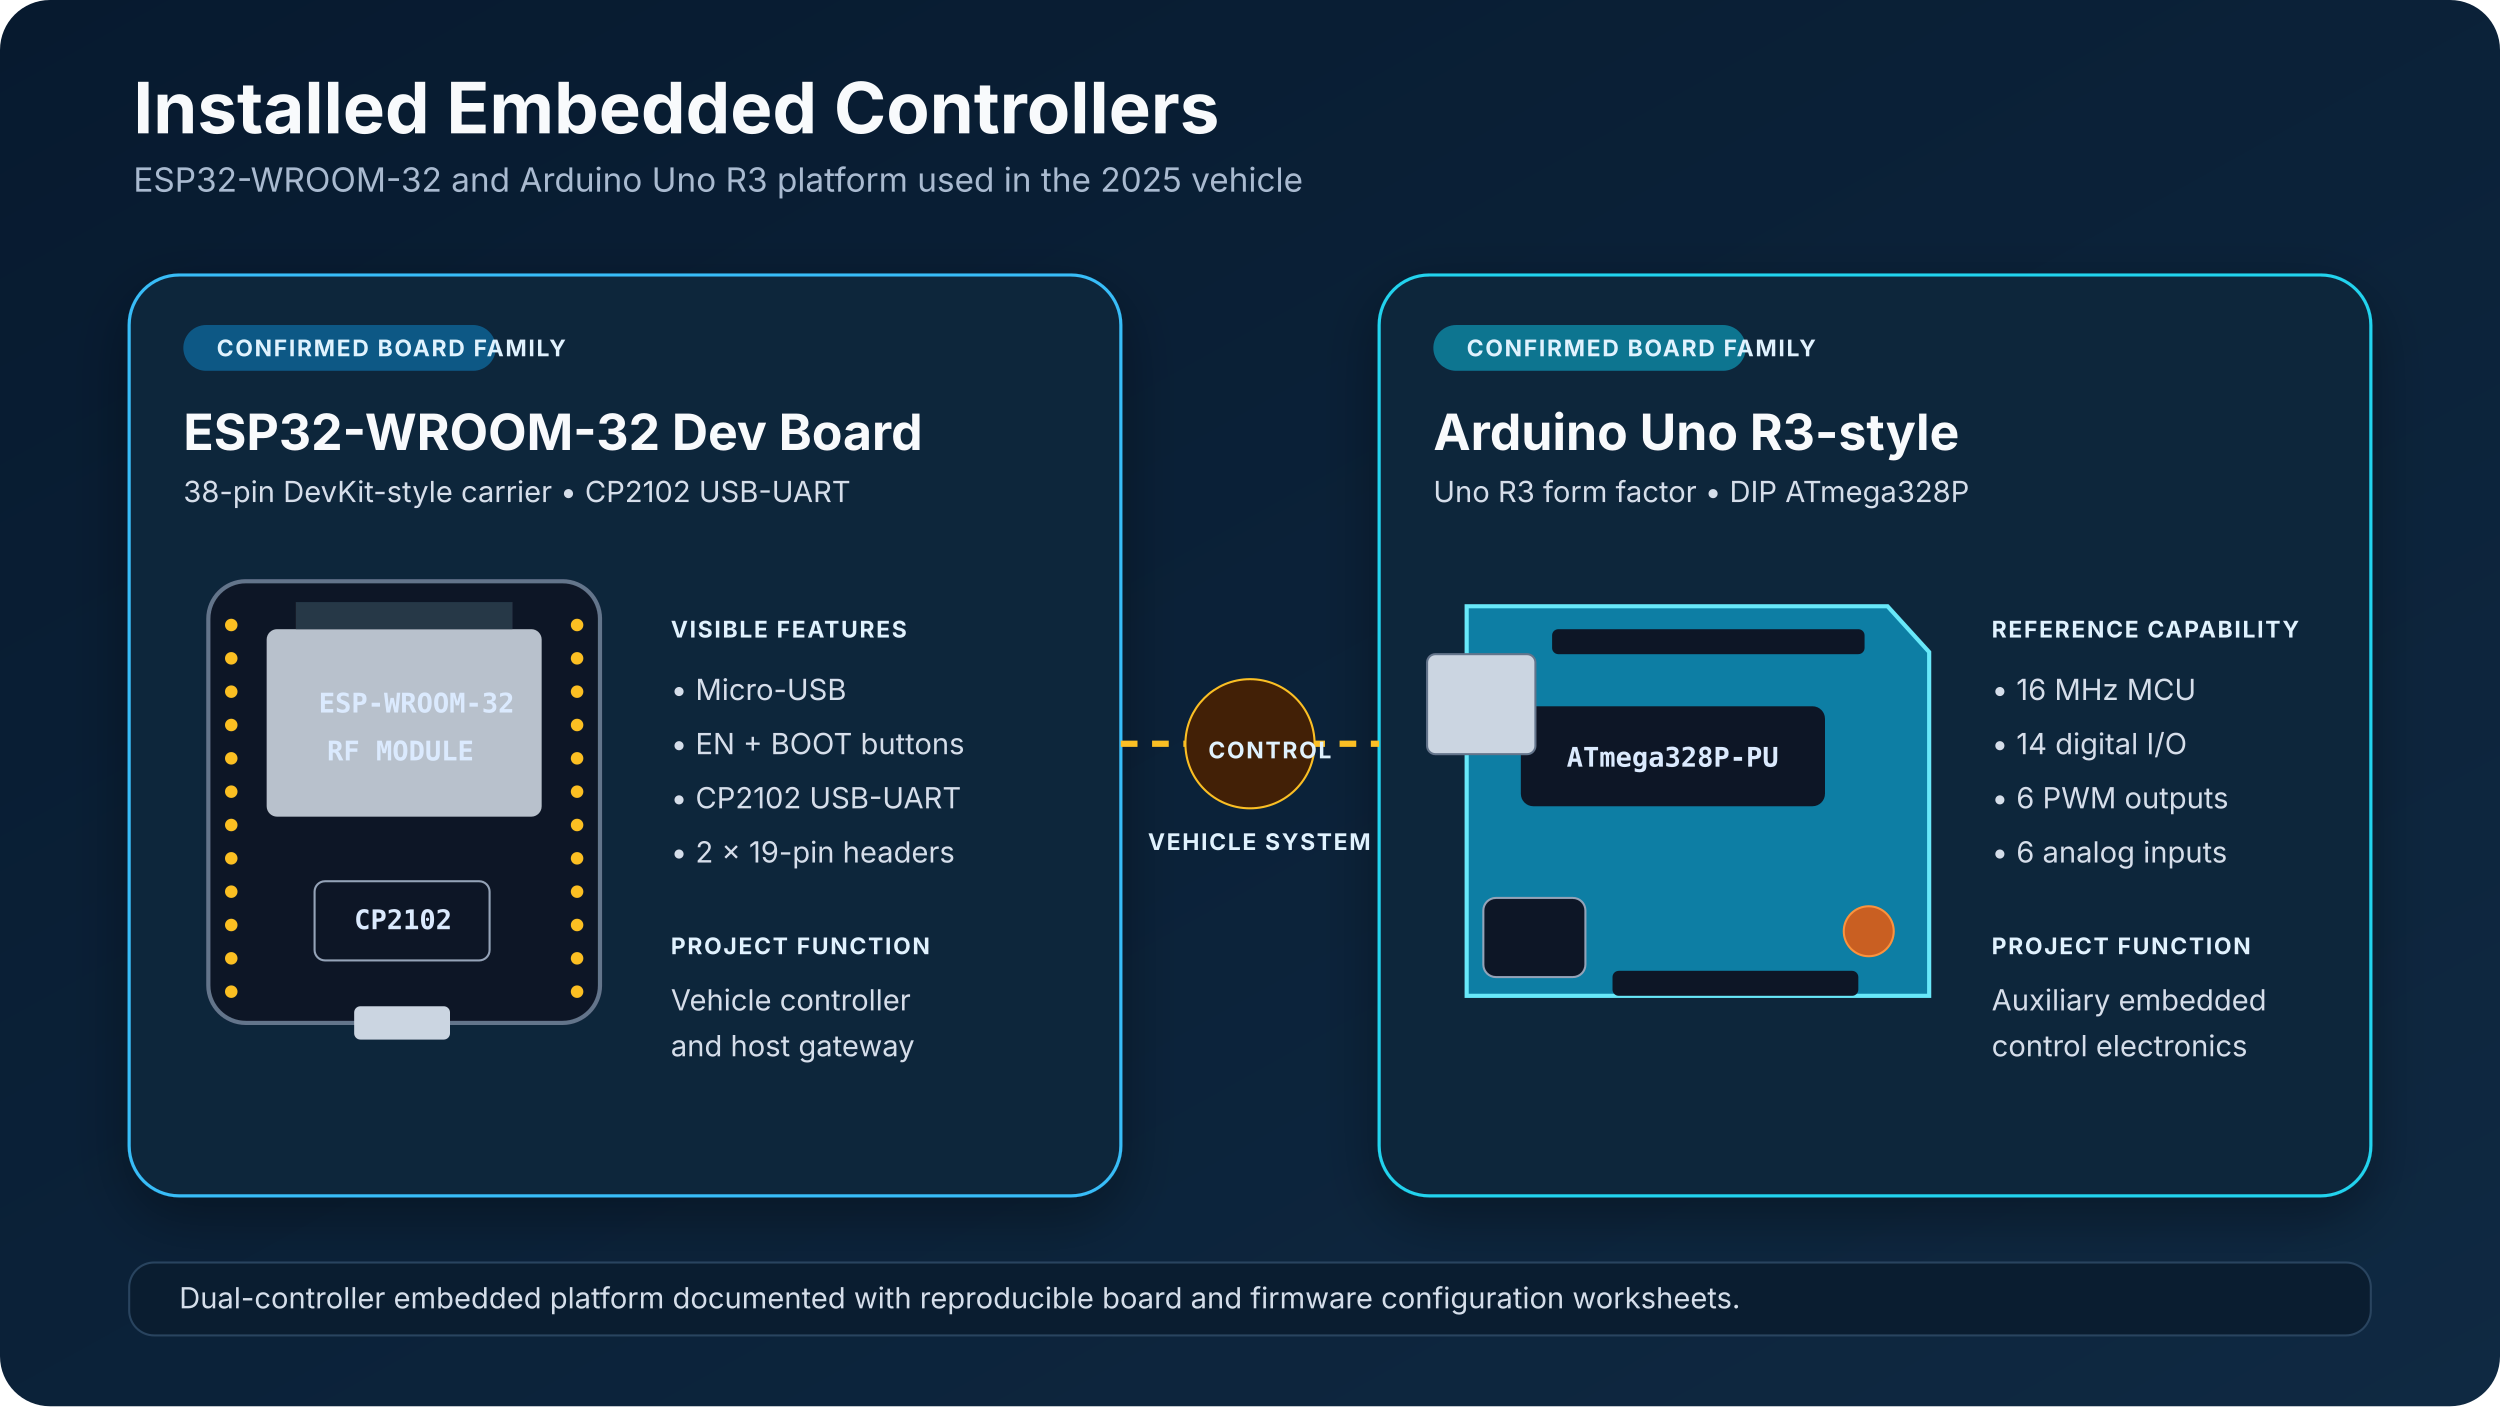
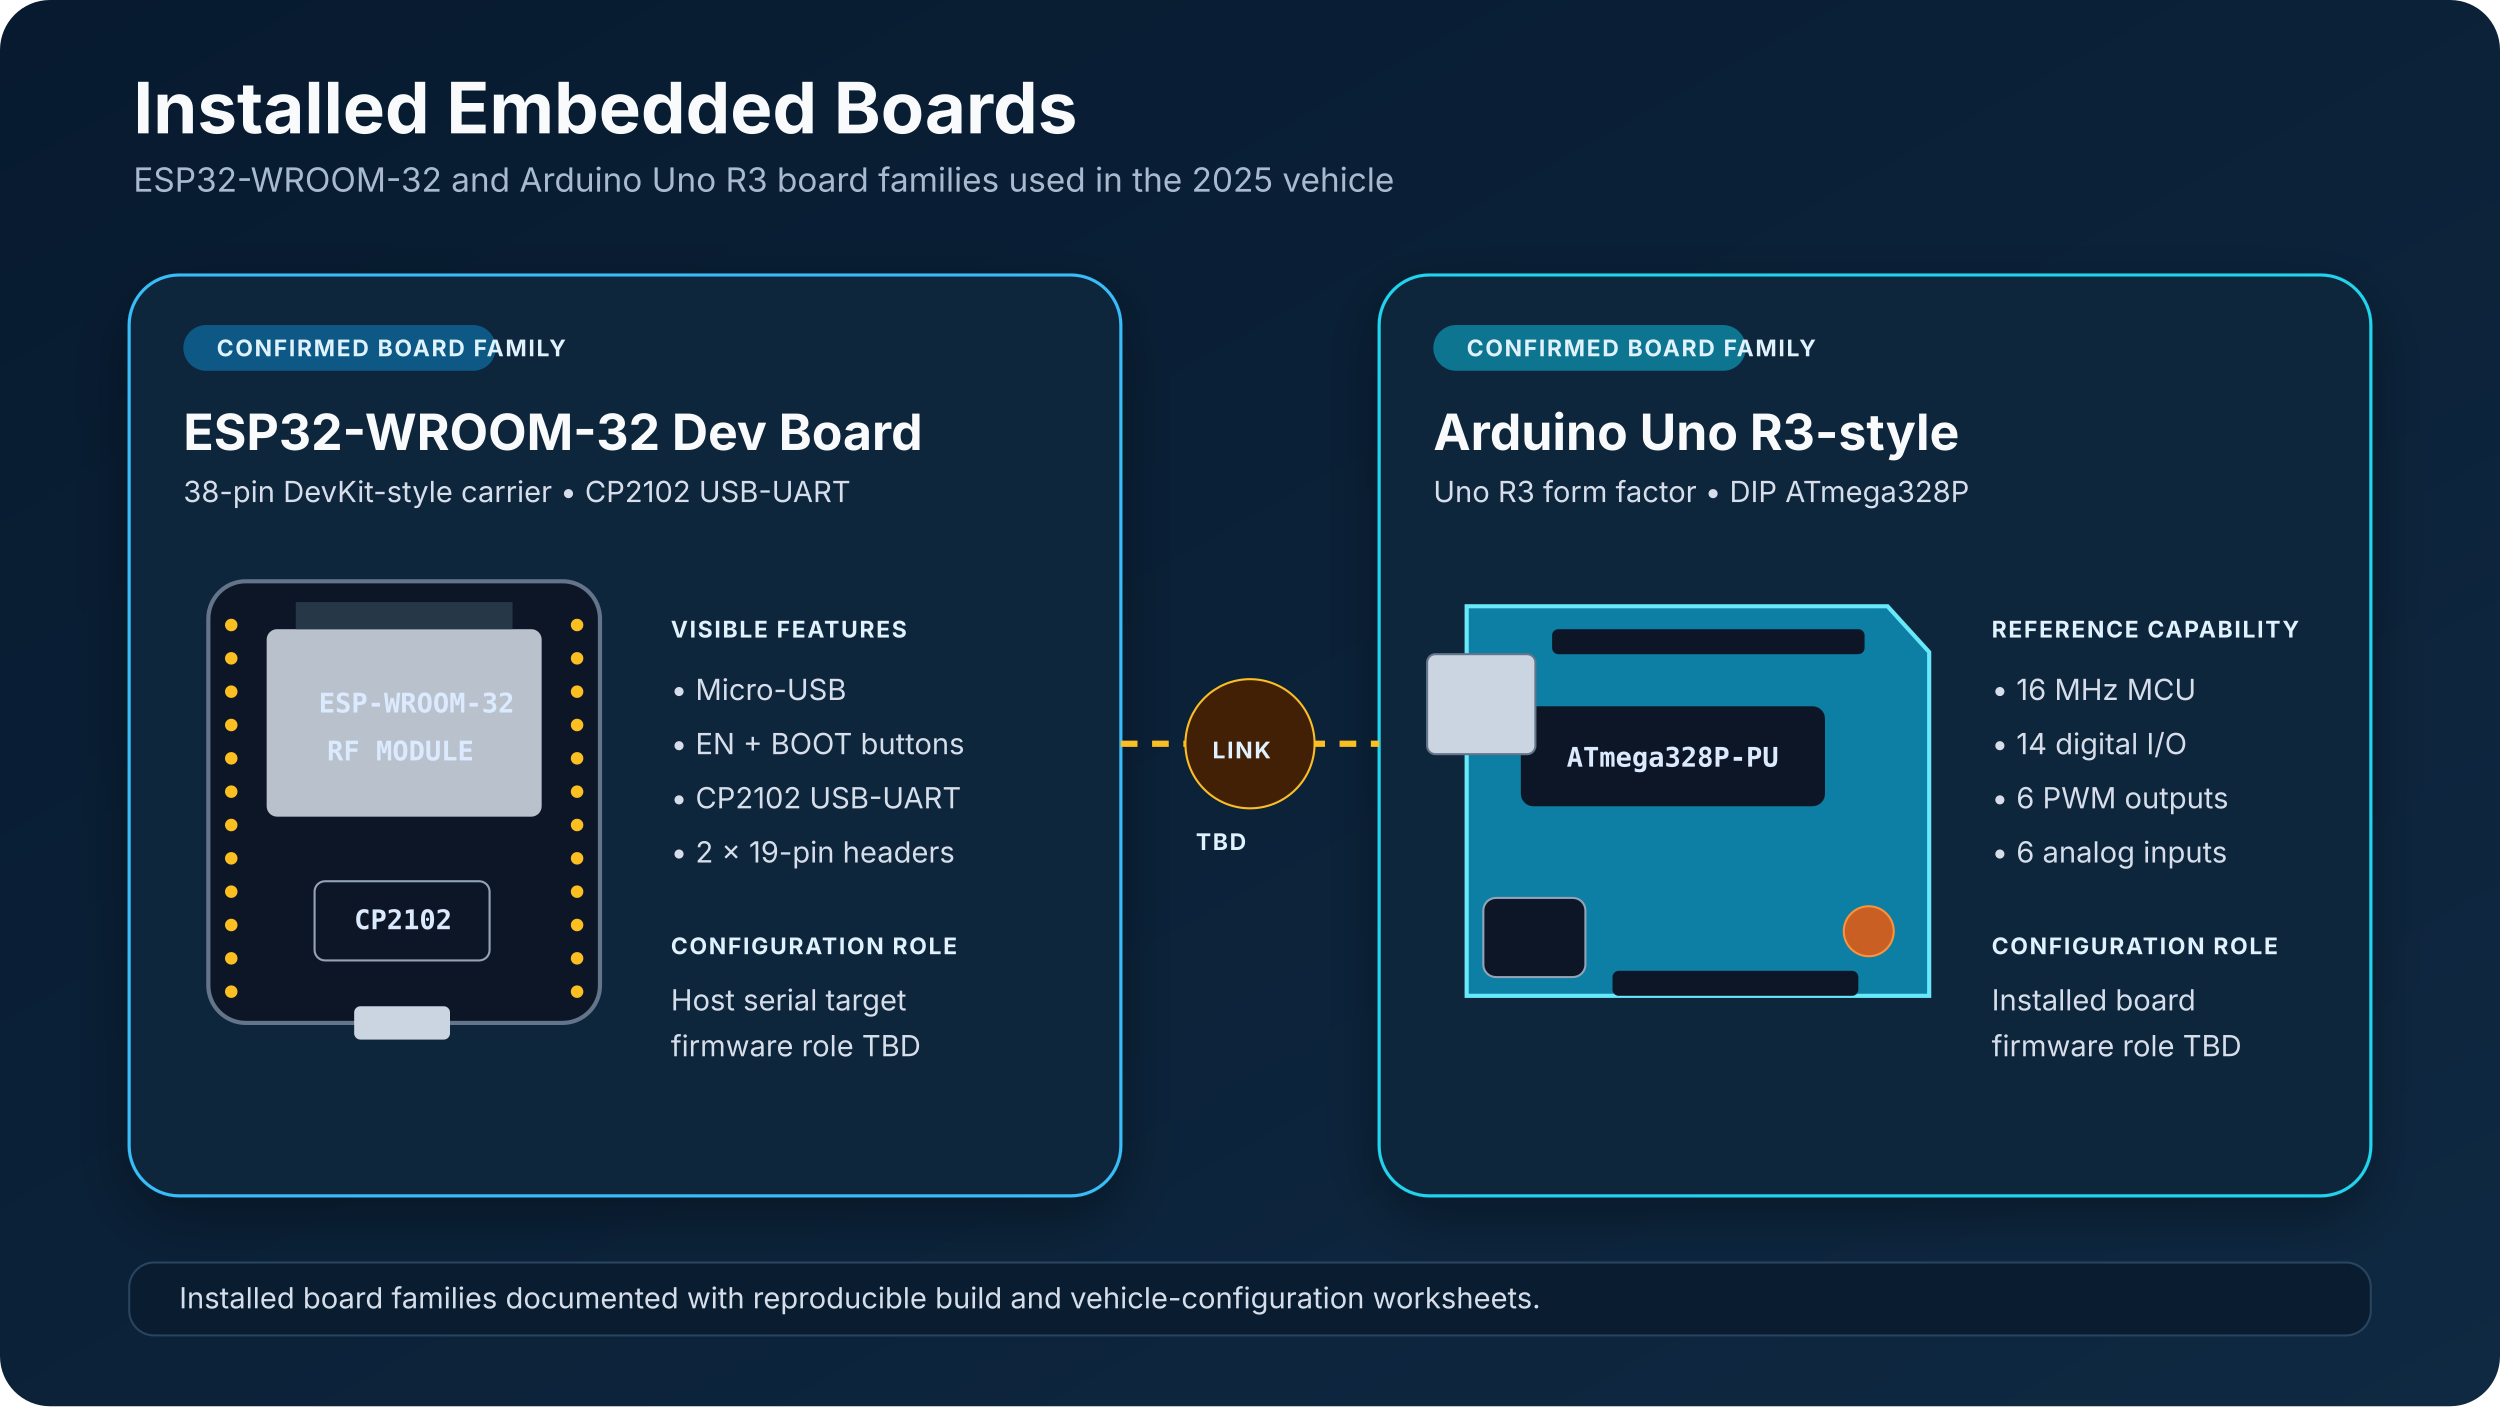
<svg xmlns="http://www.w3.org/2000/svg" width="1200" height="675" viewBox="0 0 1200 675" role="img" aria-labelledby="title desc">
  <defs>
    <linearGradient id="bg" x1="0" y1="0" x2="1" y2="1">
      <stop offset="0" stop-color="#071a2f" />
      <stop offset="1" stop-color="#0f2942" />
    </linearGradient>
    <filter id="shadow">
      <feDropShadow dx="0" dy="10" stdDeviation="14" flood-opacity="0.35" />
    </filter>
    <style>
      .title { font: 700 34px Inter,Segoe UI,Arial,sans-serif; fill: #f8fafc; }
      .subtitle { font: 400 16px Inter,Segoe UI,Arial,sans-serif; fill: #a9bad0; }
      .cardtitle { font: 700 24px Inter,Segoe UI,Arial,sans-serif; fill: #f8fafc; }
      .body { font: 400 14px Inter,Segoe UI,Arial,sans-serif; fill: #d5deea; }
      .small { font: 700 11px Inter,Segoe UI,Arial,sans-serif; letter-spacing: .8px; fill: #e0f2fe; }
      .chip { font: 700 13px Consolas,monospace; fill: #dbeafe; }
    </style>
  </defs>
  <rect width="1200" height="675" rx="24" fill="url(#bg)" />
-   <text x="64" y="64" class="title">Installed Embedded Controllers</text>
-   <text x="64" y="92" class="subtitle">ESP32-WROOM-32 and Arduino Uno R3 platform used in the 2025 vehicle</text>
+   <text x="64" y="64" class="title">Installed Embedded Boards</text>
+   <text x="64" y="92" class="subtitle">ESP32-WROOM-32 and Arduino Uno R3 board families used in the 2025 vehicle</text>
  <g filter="url(#shadow)">
    <rect x="62" y="132" width="476" height="442" rx="24" fill="#10253b" stroke="#38bdf8" stroke-width="1.5" />
    <rect x="88" y="156" width="150" height="22" rx="11" fill="#075985" />
    <text x="104" y="171" class="small">CONFIRMED BOARD FAMILY</text>
    <text x="88" y="216" class="cardtitle">ESP32-WROOM-32 Dev Board</text>
    <text x="88" y="241" class="body">38-pin DevKit-style carrier • CP2102 USB-UART</text>
    <rect x="100" y="279" width="188" height="212" rx="18" fill="#101827" stroke="#64748b" stroke-width="2" />
    <rect x="128" y="302" width="132" height="90" rx="5" fill="#b8c1cc" />
    <path d="M142 302v-13h104v13" fill="#263747" />
    <text x="153" y="342" class="chip" fill="#1e293b">ESP-WROOM-32</text>
    <text x="157" y="365" class="chip" fill="#334155">RF MODULE</text>
    <rect x="151" y="423" width="84" height="38" rx="5" fill="#111827" stroke="#94a3b8" />
    <text x="170" y="446" class="chip">CP2102</text>
    <rect x="170" y="483" width="46" height="16" rx="3" fill="#cbd5e1" />
    <g fill="#fbbf24">
      <circle cx="111" cy="300" r="3" />
      <circle cx="111" cy="316" r="3" />
      <circle cx="111" cy="332" r="3" />
      <circle cx="111" cy="348" r="3" />
      <circle cx="111" cy="364" r="3" />
      <circle cx="111" cy="380" r="3" />
      <circle cx="111" cy="396" r="3" />
      <circle cx="111" cy="412" r="3" />
      <circle cx="111" cy="428" r="3" />
      <circle cx="111" cy="444" r="3" />
      <circle cx="111" cy="460" r="3" />
      <circle cx="111" cy="476" r="3" />
      <circle cx="277" cy="300" r="3" />
      <circle cx="277" cy="316" r="3" />
      <circle cx="277" cy="332" r="3" />
      <circle cx="277" cy="348" r="3" />
      <circle cx="277" cy="364" r="3" />
      <circle cx="277" cy="380" r="3" />
      <circle cx="277" cy="396" r="3" />
      <circle cx="277" cy="412" r="3" />
      <circle cx="277" cy="428" r="3" />
      <circle cx="277" cy="444" r="3" />
      <circle cx="277" cy="460" r="3" />
      <circle cx="277" cy="476" r="3" />
    </g>
    <text x="322" y="306" class="small">VISIBLE FEATURES</text>
    <text x="322" y="336" class="body">• Micro-USB</text>
    <text x="322" y="362" class="body">• EN + BOOT buttons</text>
    <text x="322" y="388" class="body">• CP2102 USB-UART</text>
    <text x="322" y="414" class="body">• 2 × 19-pin headers</text>
-     <text x="322" y="458" class="small">PROJECT FUNCTION</text>
-     <text x="322" y="485" class="body">Vehicle controller</text>
-     <text x="322" y="507" class="body">and host gateway</text>
+     <text x="322" y="458" class="small">CONFIGURATION ROLE</text>
+     <text x="322" y="485" class="body">Host serial target</text>
+     <text x="322" y="507" class="body">firmware role TBD</text>
  </g>
  <g filter="url(#shadow)">
    <rect x="662" y="132" width="476" height="442" rx="24" fill="#10253b" stroke="#22d3ee" stroke-width="1.5" />
    <rect x="688" y="156" width="150" height="22" rx="11" fill="#0e7490" />
    <text x="704" y="171" class="small">CONFIRMED BOARD FAMILY</text>
    <text x="688" y="216" class="cardtitle">Arduino Uno R3-style</text>
    <text x="688" y="241" class="body">Uno R3 form factor • DIP ATmega328P</text>
    <path d="M704 291h202l20 22v165H704z" fill="#087ea4" stroke="#67e8f9" stroke-width="2" />
    <rect x="730" y="339" width="146" height="48" rx="6" fill="#101827" />
    <text x="752" y="368" class="chip">ATmega328P-PU</text>
    <rect x="685" y="314" width="52" height="48" rx="4" fill="#cbd5e1" stroke="#64748b" />
    <rect x="712" y="431" width="49" height="38" rx="6" fill="#111827" stroke="#94a3b8" />
    <circle cx="897" cy="447" r="12" fill="#c95f22" stroke="#fb923c" />
    <g fill="#111827">
      <rect x="745" y="302" width="150" height="12" rx="3" />
      <rect x="774" y="466" width="118" height="12" rx="3" />
    </g>
    <text x="956" y="306" class="small">REFERENCE CAPABILITY</text>
    <text x="956" y="336" class="body">• 16 MHz MCU</text>
    <text x="956" y="362" class="body">• 14 digital I/O</text>
    <text x="956" y="388" class="body">• 6 PWM outputs</text>
    <text x="956" y="414" class="body">• 6 analog inputs</text>
-     <text x="956" y="458" class="small">PROJECT FUNCTION</text>
-     <text x="956" y="485" class="body">Auxiliary embedded</text>
-     <text x="956" y="507" class="body">control electronics</text>
+     <text x="956" y="458" class="small">CONFIGURATION ROLE</text>
+     <text x="956" y="485" class="body">Installed board</text>
+     <text x="956" y="507" class="body">firmware role TBD</text>
  </g>
  <path d="M538 357H662" stroke="#fbbf24" stroke-width="3" stroke-dasharray="8 7" />
  <circle cx="600" cy="357" r="31" fill="#422006" stroke="#fbbf24" />
-   <text x="580" y="364" class="small" fill="#fde68a">CONTROL</text>
-   <text x="551" y="408" class="small" fill="#fde68a">VEHICLE SYSTEM</text>
+   <text x="582" y="364" class="small" fill="#fde68a">LINK</text>
+   <text x="574" y="408" class="small" fill="#fde68a">TBD</text>
  <rect x="62" y="606" width="1076" height="35" rx="12" fill="#0a1d30" stroke="#29445f" />
-   <text x="86" y="628" class="body">Dual-controller embedded platform documented with reproducible board and firmware configuration worksheets.</text>
+   <text x="86" y="628" class="body">Installed board families documented with reproducible build and vehicle-configuration worksheets.</text>
</svg>
